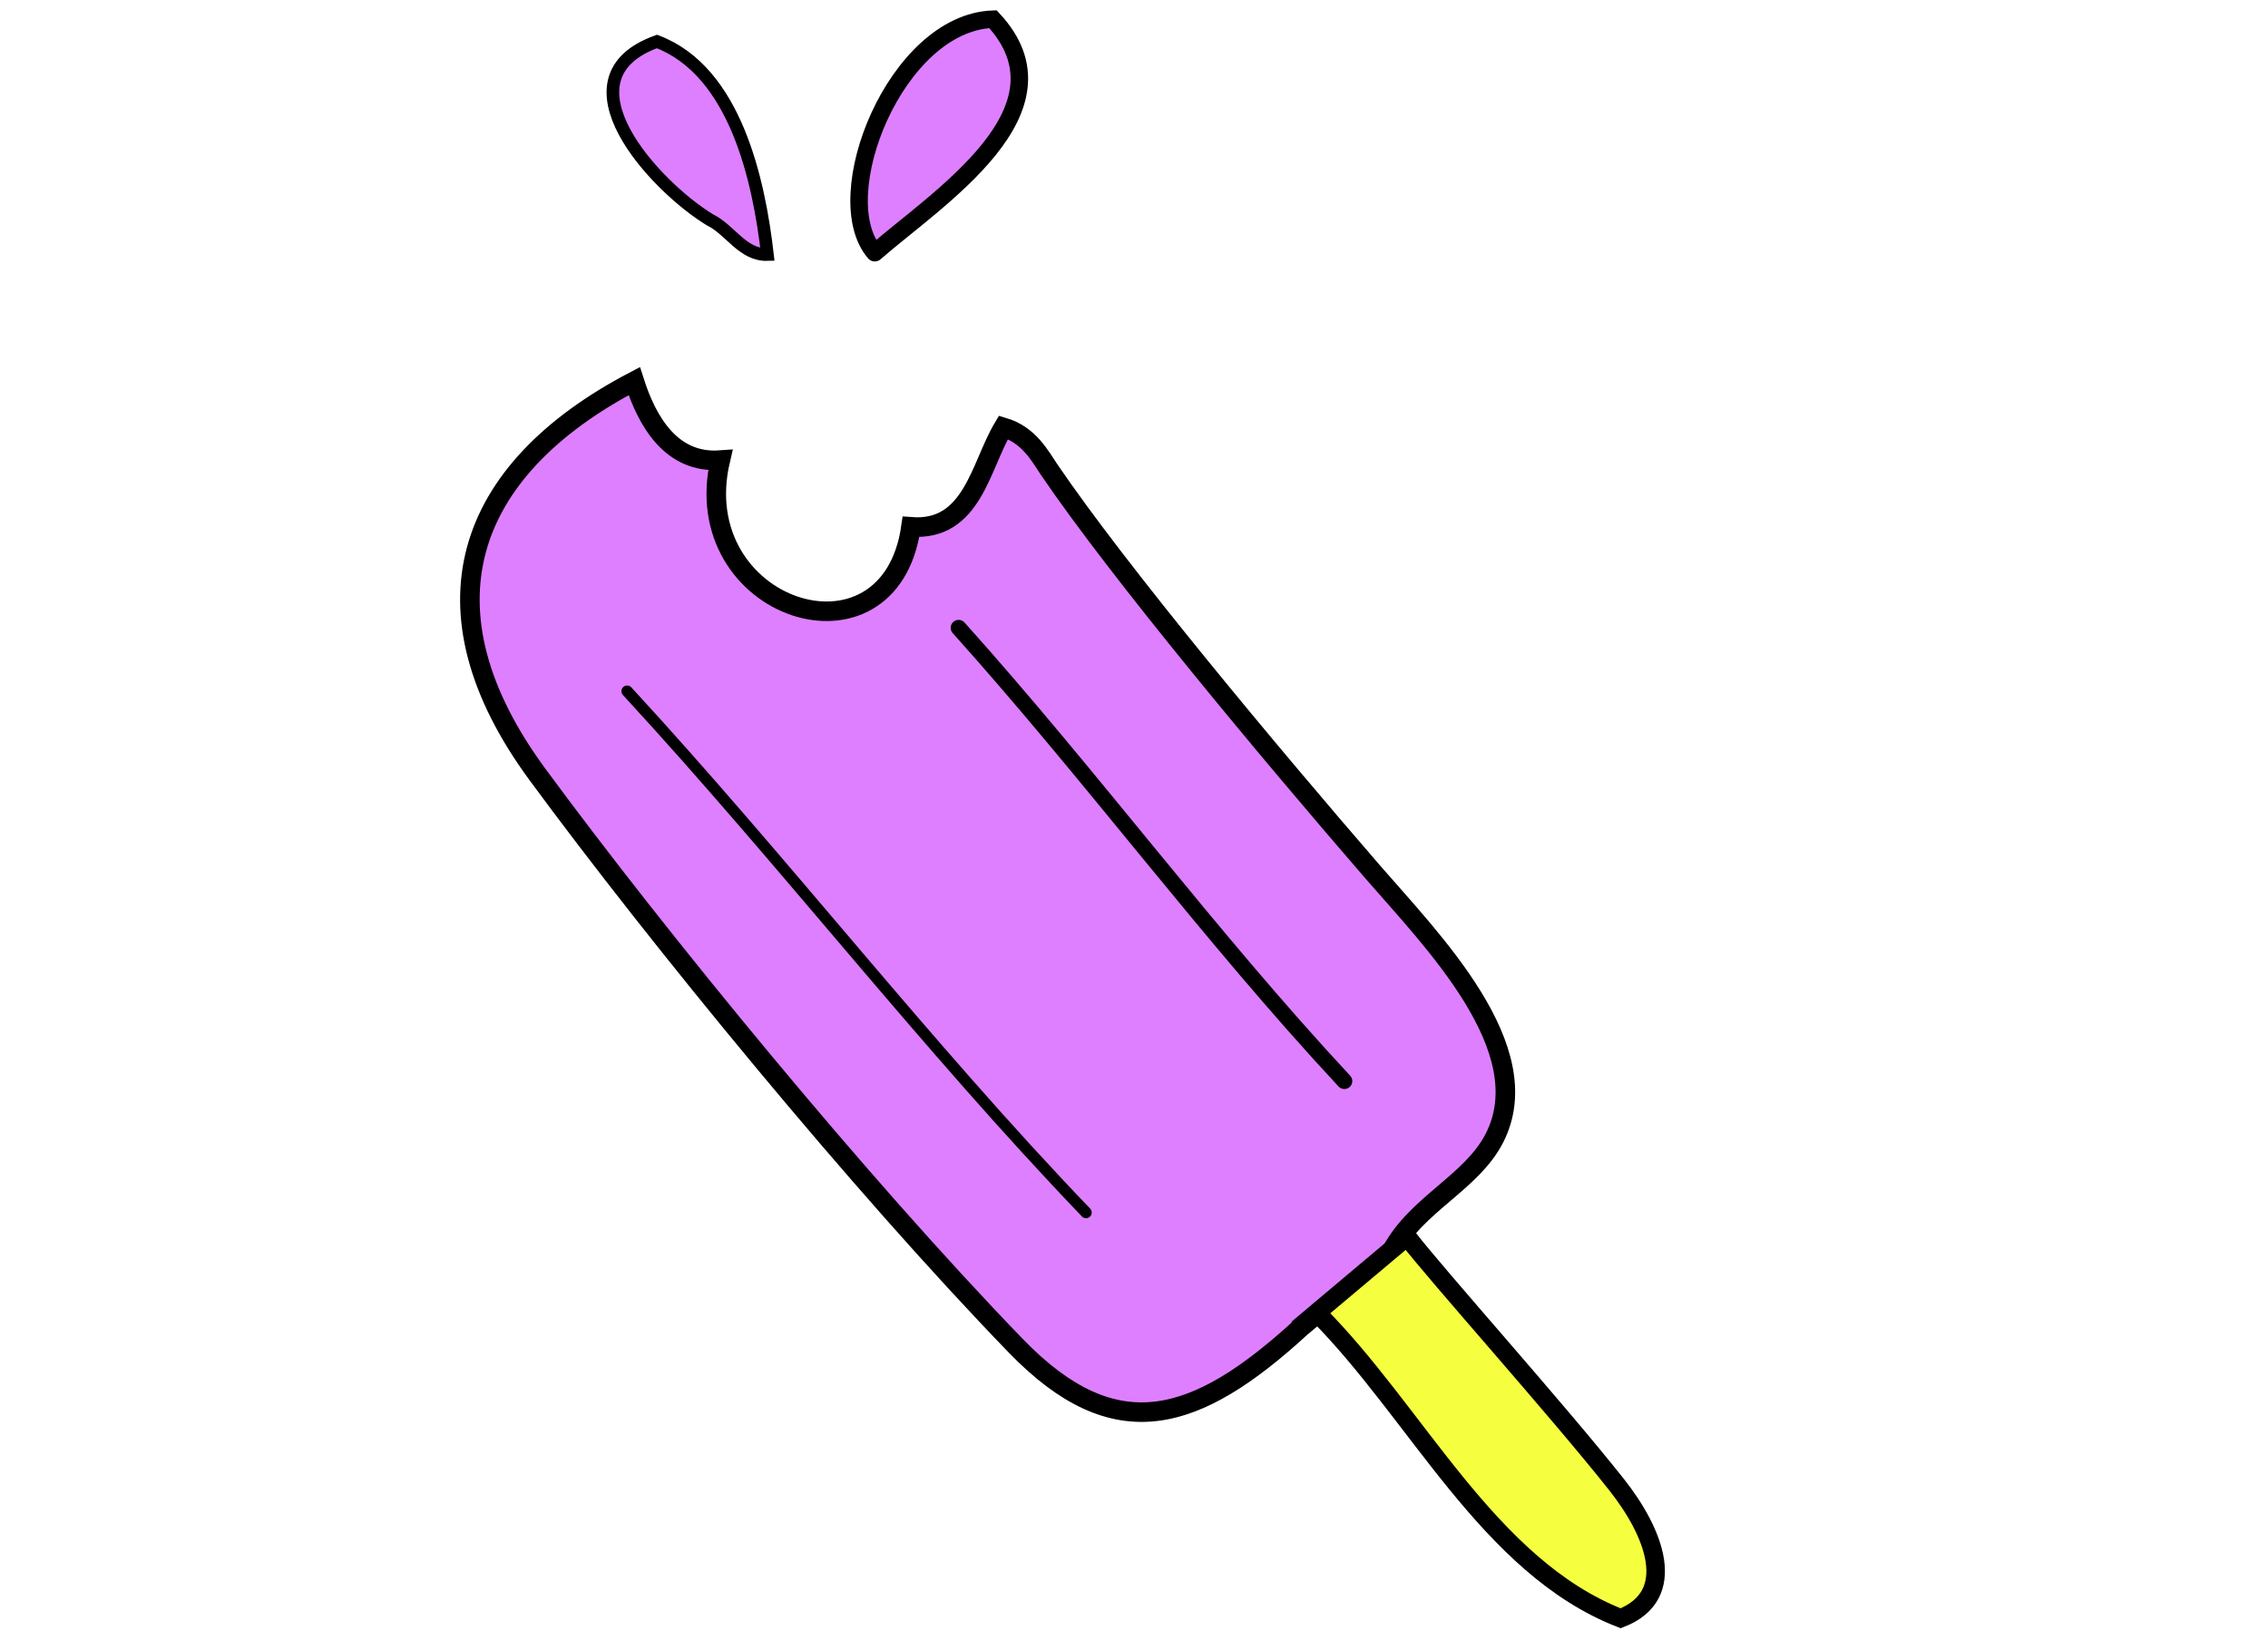
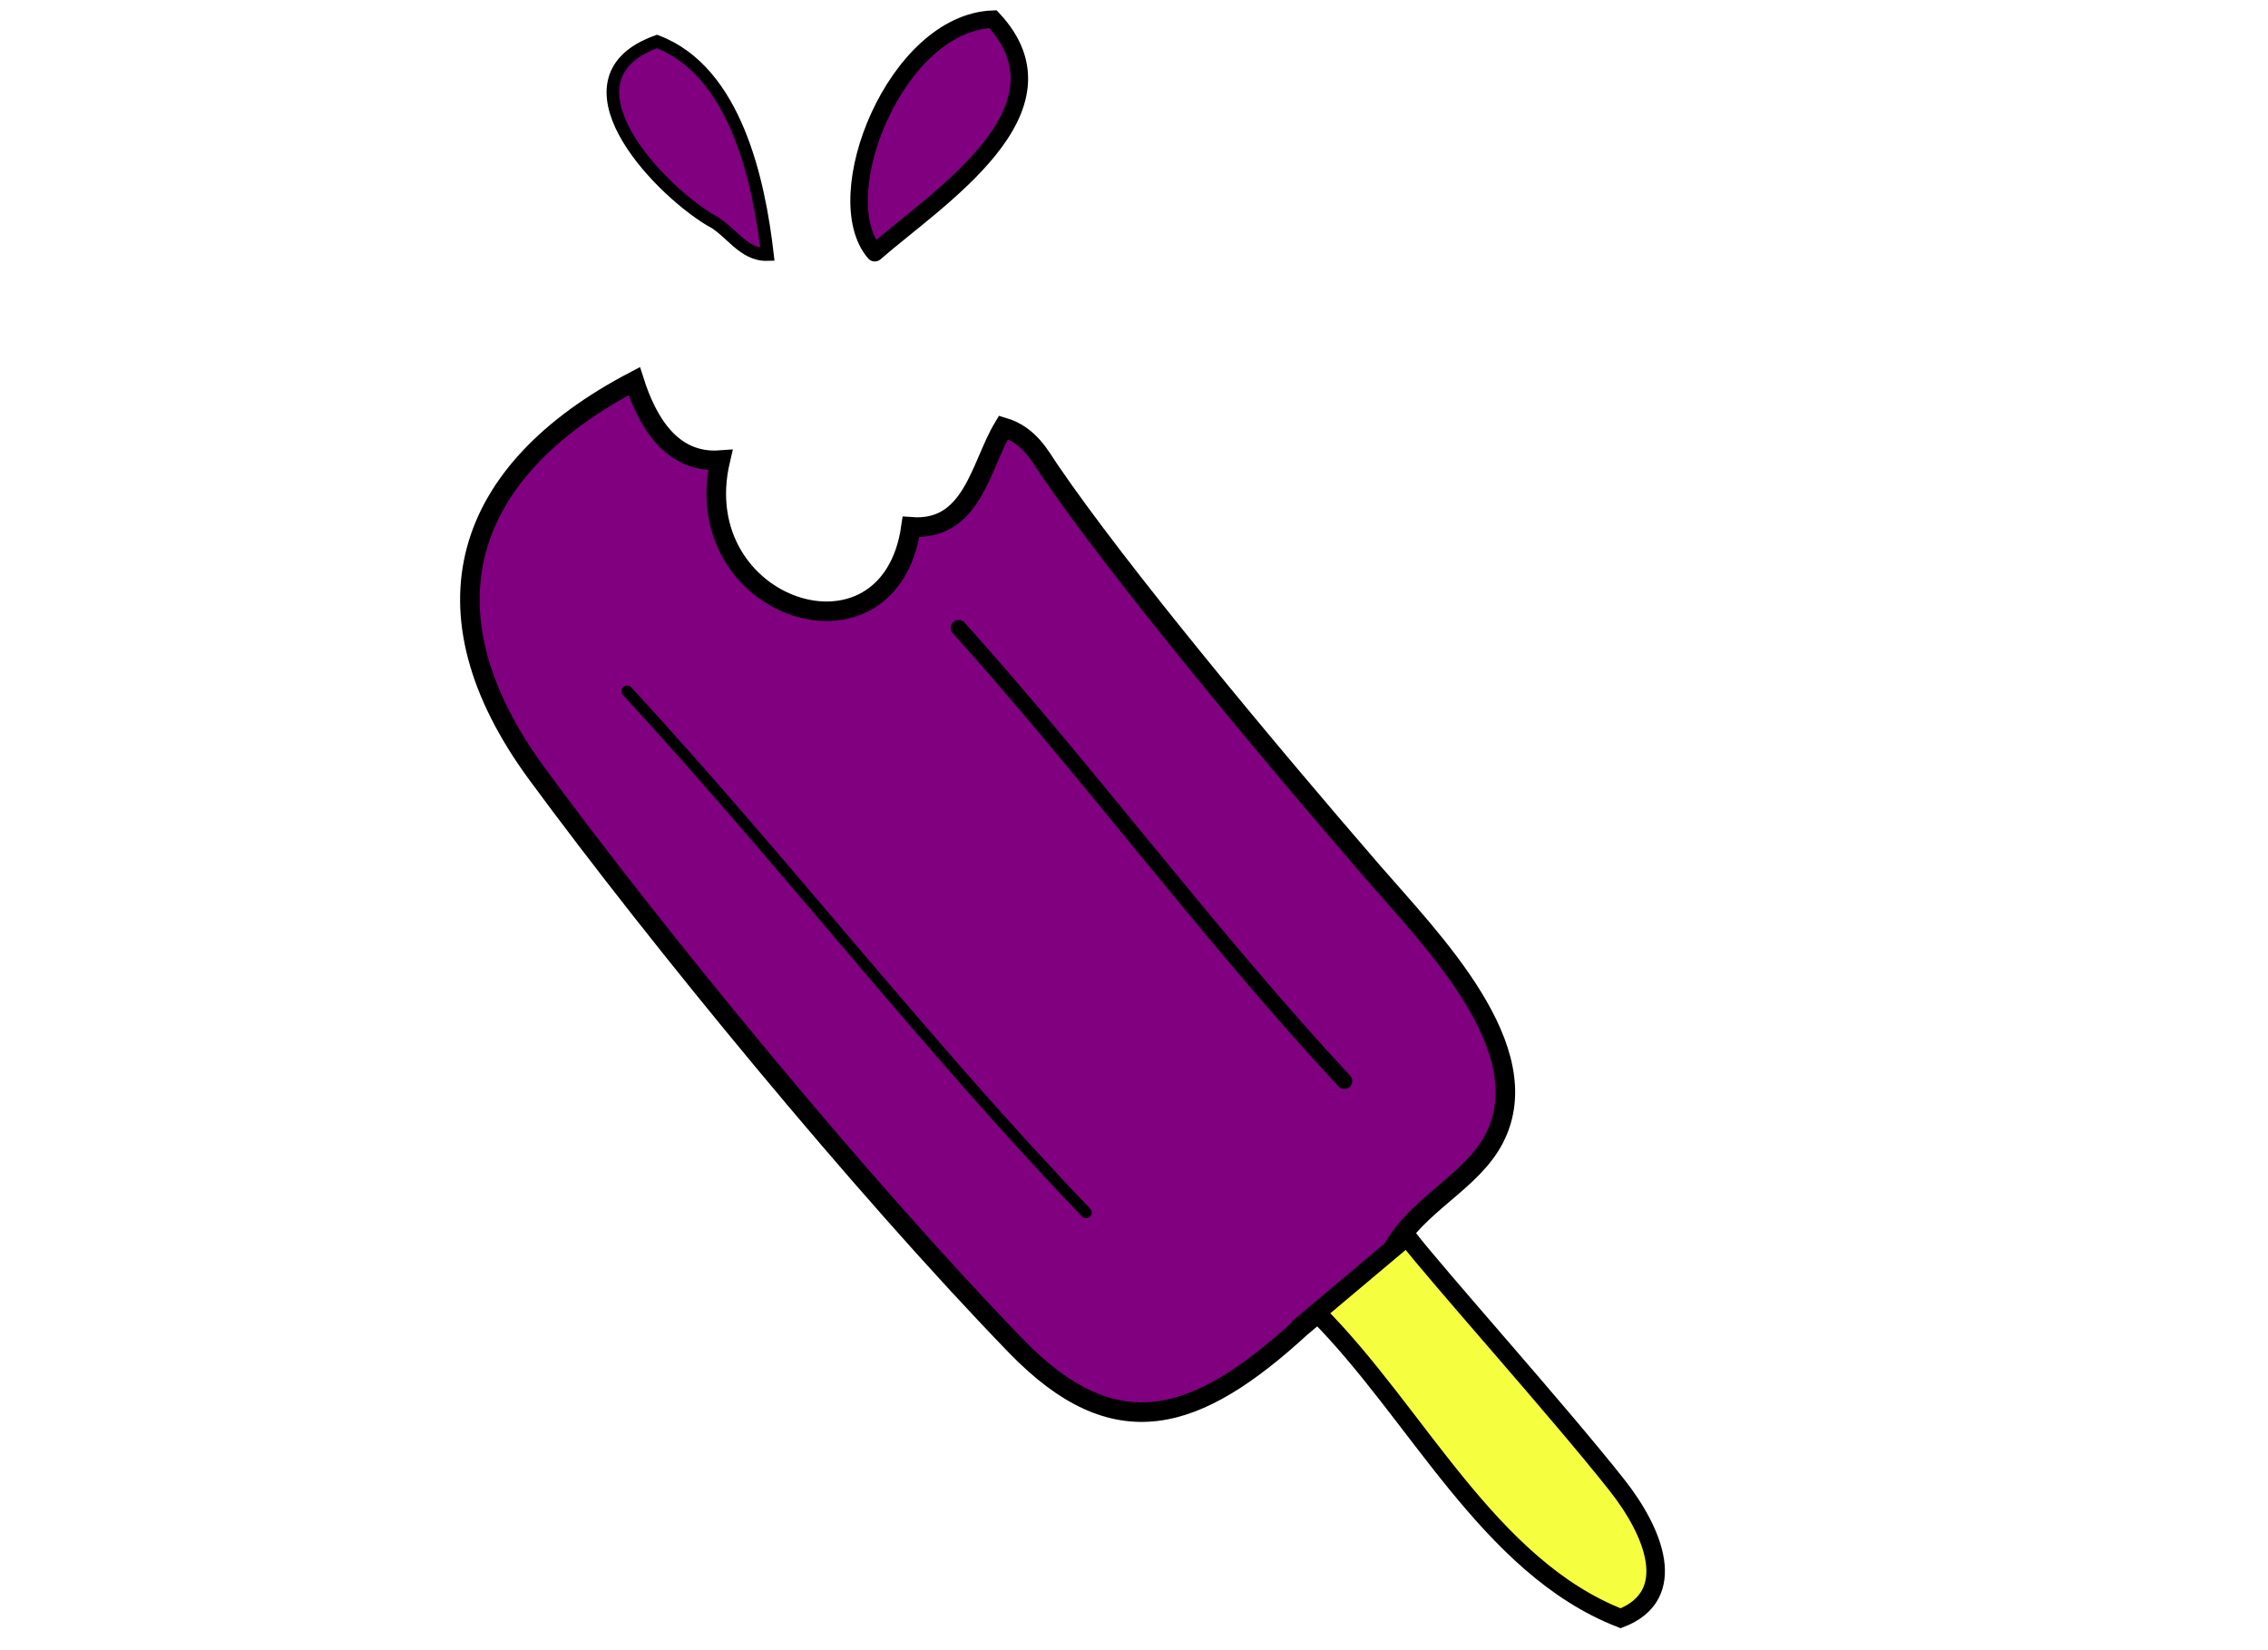
<svg xmlns="http://www.w3.org/2000/svg" width="11in" height="8in">
  <g>
-     <path stroke="#000000" id="svg_5" d="m605.849,617.976c-48.867,44.823 -86.394,56.747 -132.867,8.73c-73.085,-75.515 -166.646,-189.836 -222.723,-266.049c-56.389,-76.64 -34.396,-141.582 45.059,-183.175c5.939,18.627 17.151,38.457 40.062,36.786c-16.306,69.661 78.868,100.917 88.787,31.076c28.643,2.194 32.279,-28.443 43.039,-46.353c12.013,3.538 17.248,13.751 21.189,19.552c32.648,48.059 102.595,131.844 150.692,187.423c27.408,31.673 78.091,82.479 56.696,124.064c-10.682,20.757 -35.937,30.447 -47.873,52.574l-42.061,35.371z" stroke-linecap="round" stroke-width="9.105" fill="#DE7FFF" clip-rule="evenodd" fill-rule="evenodd" />
+     <path stroke="#000000" id="svg_5" d="m605.849,617.976c-48.867,44.823 -86.394,56.747 -132.867,8.73c-73.085,-75.515 -166.646,-189.836 -222.723,-266.049c-56.389,-76.64 -34.396,-141.582 45.059,-183.175c5.939,18.627 17.151,38.457 40.062,36.786c-16.306,69.661 78.868,100.917 88.787,31.076c28.643,2.194 32.279,-28.443 43.039,-46.353c12.013,3.538 17.248,13.751 21.189,19.552c32.648,48.059 102.595,131.844 150.692,187.423c27.408,31.673 78.091,82.479 56.696,124.064c-10.682,20.757 -35.937,30.447 -47.873,52.574l-42.061,35.371z" stroke-linecap="round" stroke-width="9.105" fill="#800080" clip-rule="evenodd" fill-rule="evenodd" />
    <path stroke="#000000" id="svg_6" d="m613.06,611.246c46.622,46.55 79.897,118.333 141.529,142.331c27.541,-10.707 15.497,-40.239 -1.825,-62.139c-27.578,-34.872 -83.323,-96.993 -97.644,-115.56l-42.061,35.368z" stroke-linecap="round" stroke-width="8.629" fill="#F6FF3F" clip-rule="evenodd" fill-rule="evenodd" />
    <path stroke="#000000" id="svg_7" d="m505.671,564.634c-74.681,-77.834 -140.394,-163.281 -213.675,-242.77" stroke-linecap="round" stroke-width="5.298" fill="none" clip-rule="evenodd" fill-rule="evenodd" />
    <path stroke="#000000" id="svg_8" d="m625.937,503.426c-63.153,-67.894 -118.051,-142.543 -179.602,-211.077" stroke-linecap="round" stroke-width="7.388" fill="none" clip-rule="evenodd" fill-rule="evenodd" />
-     <path stroke="#000000" id="svg_9" d="m330.538,102.355c9.376,4.496 15.225,16.547 26.789,16.183c-3.973,-34.37 -14.832,-85.307 -51.45,-99.225c-47.48,17.099 -1.094,67.392 24.661,83.042" stroke-linecap="round" stroke-width="5.888" fill="#DE7FFF" clip-rule="evenodd" fill-rule="evenodd" />
-     <path stroke="#000000" id="svg_10" d="m407.306,117.678c29.01,-25.352 94.436,-66.529 55.02,-108.744c-45.235,1.615 -77.437,82.842 -55.02,108.744" stroke-linecap="round" stroke-width="8.148" fill="#DE7FFF" clip-rule="evenodd" fill-rule="evenodd" />
+     <path stroke="#000000" id="svg_9" d="m330.538,102.355c9.376,4.496 15.225,16.547 26.789,16.183c-3.973,-34.37 -14.832,-85.307 -51.45,-99.225c-47.48,17.099 -1.094,67.392 24.661,83.042" stroke-linecap="round" stroke-width="5.888" fill="#800080" clip-rule="evenodd" fill-rule="evenodd" />
+     <path stroke="#000000" id="svg_10" d="m407.306,117.678c29.01,-25.352 94.436,-66.529 55.02,-108.744c-45.235,1.615 -77.437,82.842 -55.02,108.744" stroke-linecap="round" stroke-width="8.148" fill="#800080" clip-rule="evenodd" fill-rule="evenodd" />
  </g>
</svg>
